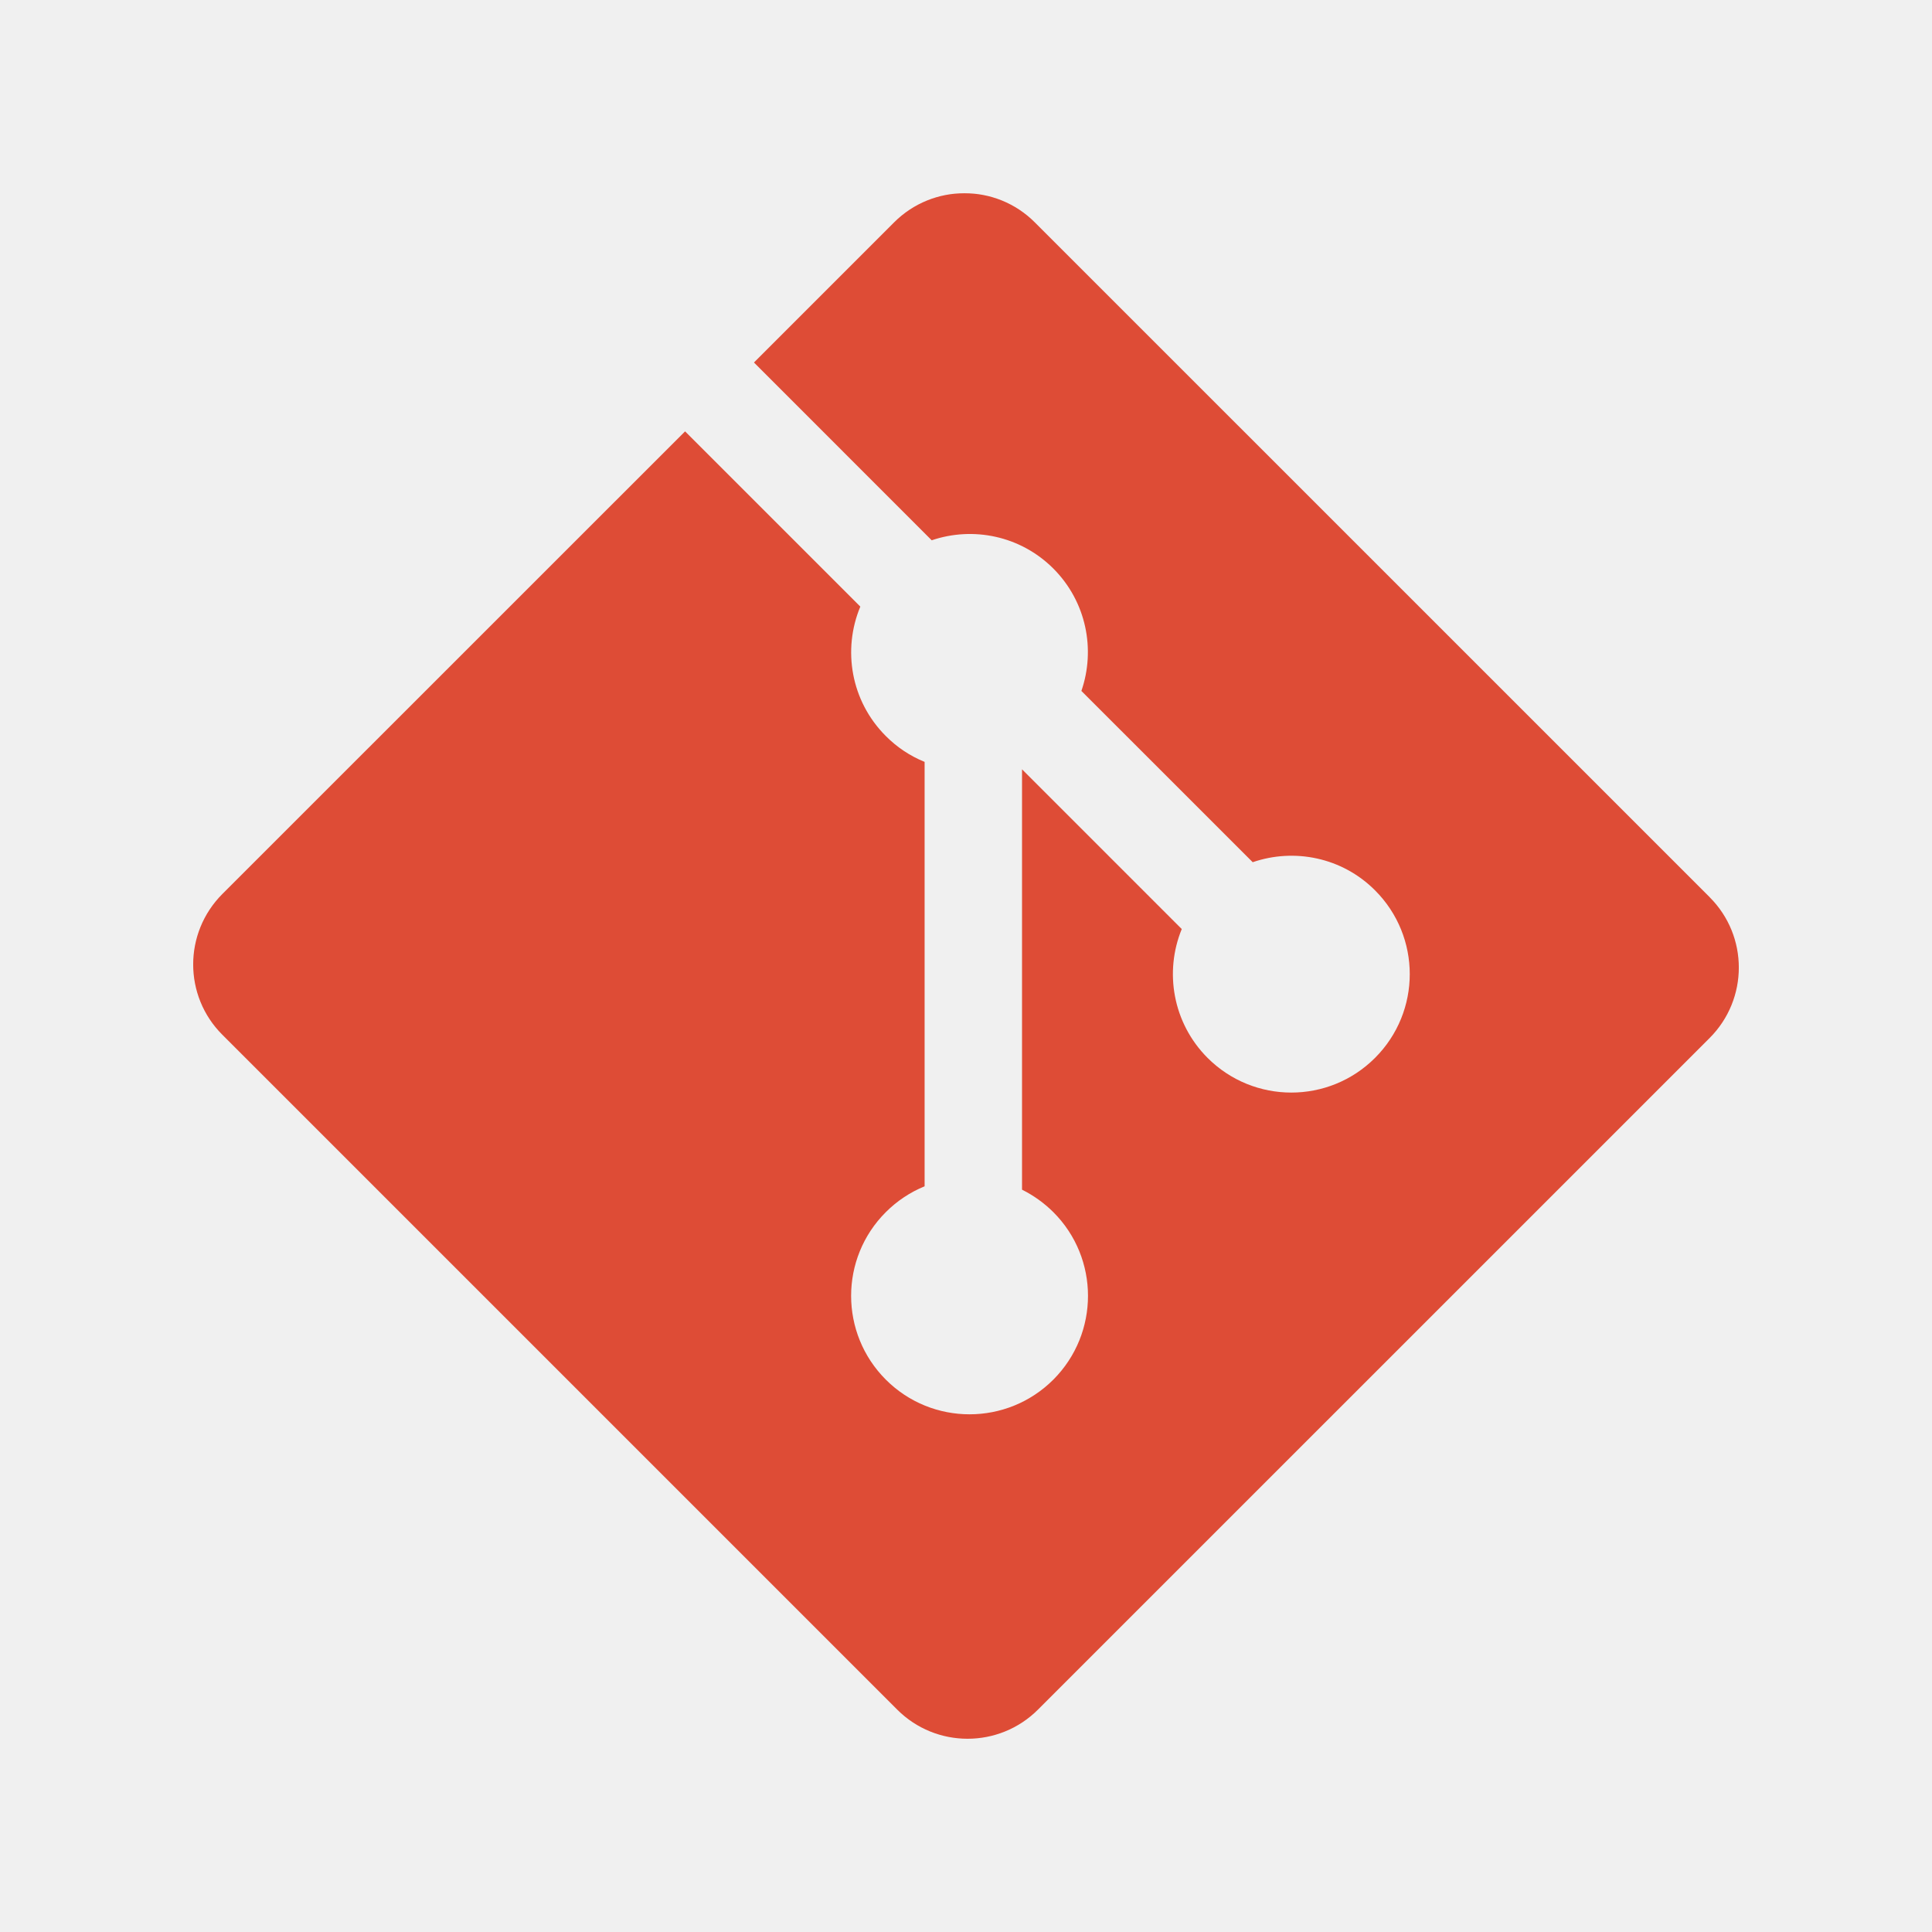
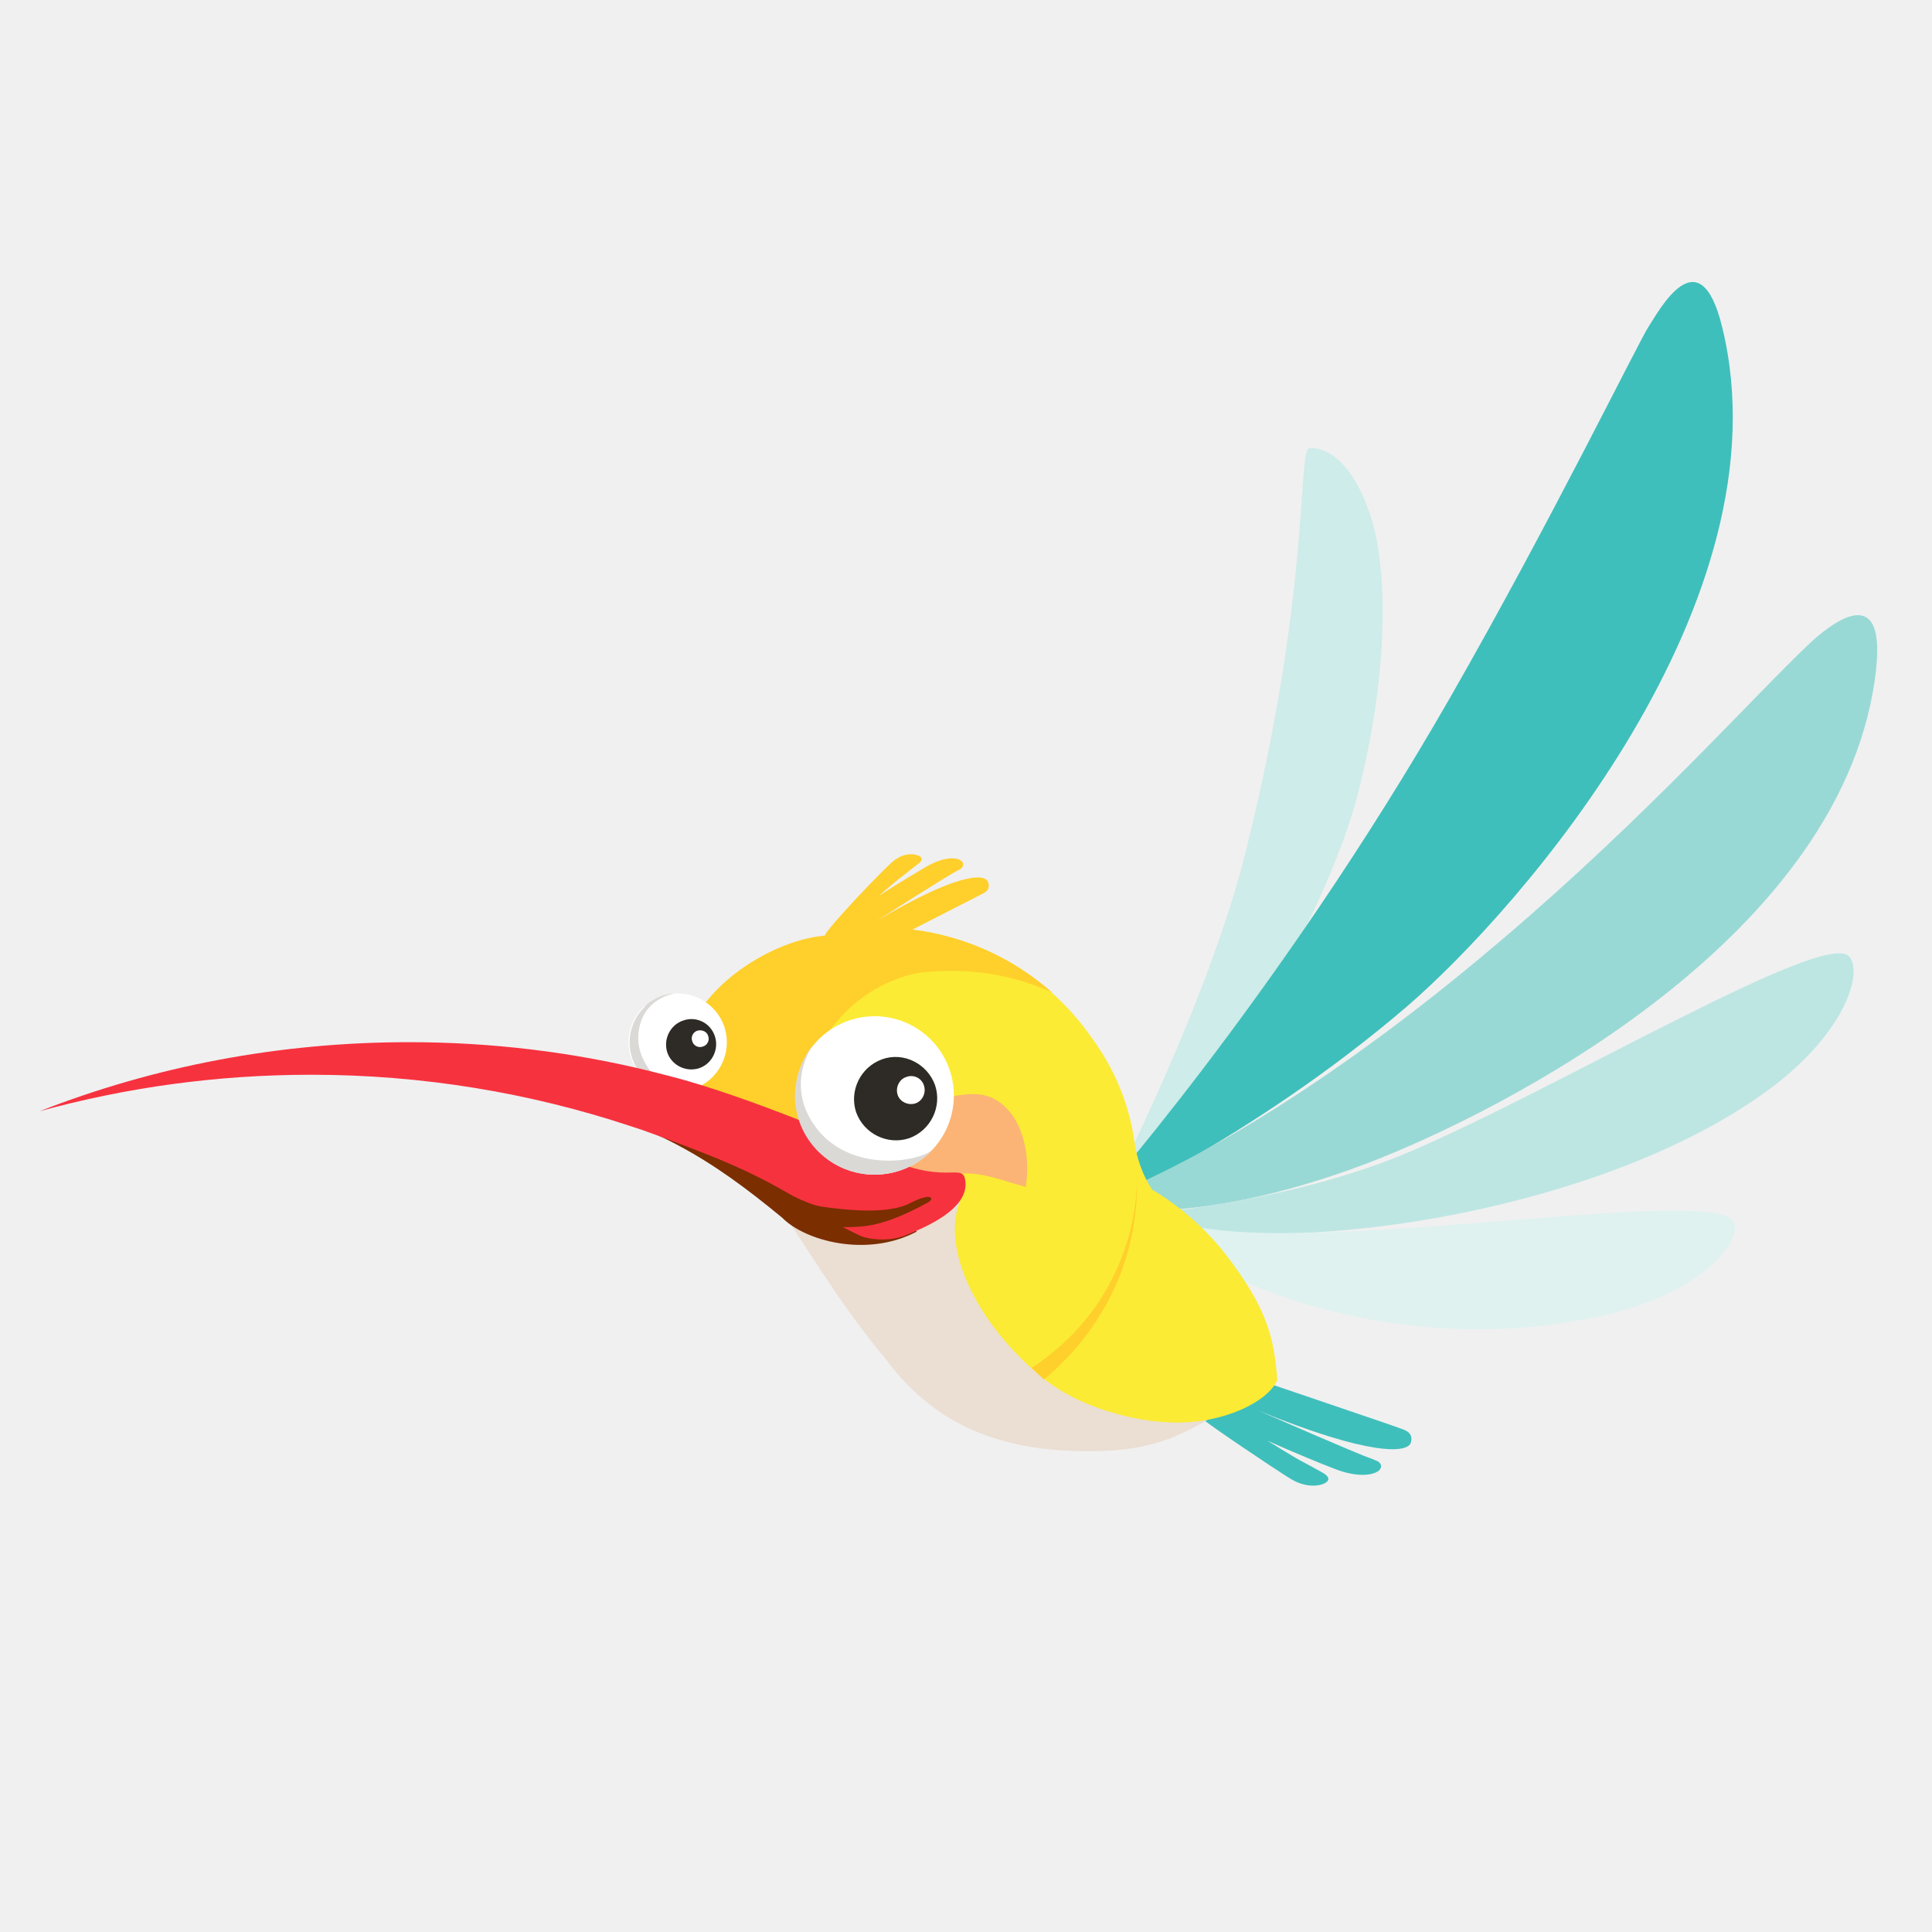
- <svg xmlns="http://www.w3.org/2000/svg" xmlns:xlink="http://www.w3.org/1999/xlink" width="40" height="40" viewBox="0 0 40 40">
-   <defs>
-     <polygon id="git-a" points="0 .001 32 .001 32 32 0 32" />
-   </defs>
-   <g fill="none" fill-rule="evenodd" transform="translate(4 4)">
-     <mask id="git-b" fill="#fff">
-       <use xlink:href="#git-a" />
-     </mask>
-     <path fill="#DE4C36" d="M31.397,14.575 L17.425,0.604 C16.621,-0.201 15.316,-0.201 14.511,0.604 L11.61,3.505 L15.29,7.186 C16.145,6.896 17.126,7.09 17.808,7.771 C18.493,8.457 18.685,9.447 18.389,10.305 L21.936,13.851 C22.794,13.556 23.785,13.748 24.469,14.434 C25.427,15.392 25.427,16.944 24.469,17.902 C23.511,18.86 21.959,18.86 21.001,17.902 C20.281,17.18 20.103,16.122 20.467,15.235 L17.16,11.928 L17.16,20.631 C17.399,20.75 17.618,20.907 17.808,21.096 C18.765,22.052 18.765,23.605 17.808,24.564 C16.849,25.521 15.297,25.521 14.34,24.564 C13.382,23.605 13.382,22.052 14.34,21.096 C14.57,20.866 14.842,20.684 15.143,20.561 L15.143,11.774 C14.842,11.652 14.569,11.47 14.34,11.239 C13.615,10.514 13.44,9.45 13.812,8.559 L10.184,4.931 L0.604,14.509 C-0.202,15.316 -0.202,16.62 0.604,17.424 L14.576,31.396 C15.38,32.2 16.685,32.2 17.49,31.396 L31.396,17.491 C32.202,16.684 32.202,15.379 31.396,14.575" mask="url(#git-b)" />
-   </g>
+ <svg xmlns="http://www.w3.org/2000/svg" role="img" width="40" height="40" viewBox="0 0 350 260">
+   <style>.st1{fill:#3fbfbb}.st12{fill:#fff}.st13{fill:#dbd9d6}.st14{fill:#2e2a25}.st15{fill:#7b2e00}</style>
+   <path d="M253.5 213.7c-.4-.2-36.4-12.4-36.4-12.4s-3.1-.3-1.4 3.4c.8 1.8 2.3 3.6 3.7 5-1.8-1.1-3.4-2.1-4.9-3 1.1 2.6 3.3 5.1 3.7 5.6.5.6 12.5 8.7 15.6 10.6 3.1 1.9 5.8 1.2 6.5.6.8-.6 0-1.2-.2-1.4-.2-.2-4.5-2.5-4.5-2.5s-.5-.2-6-3.6c4.5 2 9.8 4.2 12.2 5.1 4.3 1.7 7.3 1.1 8.1.2.8-.9-.2-1.6-.6-1.7-.4-.2-1.8-.7-1.8-.7s-2.7-1-19.4-8.3c20.1 8.2 27 7.7 27.5 5.7.6-2.1-1.8-2.4-2.1-2.6z" class="st1" />
+   <path fill="#ceece9" d="M199.2 174.8s19.4-36.8 26.6-66c11.8-47.5 9.2-72.3 11.4-72.6 2.4-.2 7.4 1.4 11 12s3.1 31.2-2.7 52.4c-2.9 10.2-13.9 40.6-46.3 74.2z" />
+   <path d="M196.7 174.8s34.6-38.6 66.1-93.6c18.1-31.6 34.1-64.4 35.9-67.1s9.2-16.7 13.3.2c12.1 49.5-36.4 105.2-57.2 123.1-28.5 24.4-58.1 37.4-58.1 37.4z" class="st1" />
+   <path fill="#99d9d5" d="M196.5 173.3s29.3-8.6 75.5-48c26.6-22.6 45.8-44.3 55.9-53.8 2.9-2.7 13.7-12 12 4.5-5.1 48.6-67.6 80.3-92.1 89.7-33.7 12.8-51.3 7.6-51.3 7.6z" />
+   <path fill="#bde6e3" d="M210.2 174.6s24.8-2.2 45.3-11c27.1-11.6 74.6-40 79.4-35.4 2.8 2.7-.5 14.5-16 25.3-35.3 24.7-99.1 29.6-108.7 21.1z" />
+   <path fill="#dff2f0" d="M203.4 171s2.3 6.5 23.8 7.3c29.4 1.1 84.3-7.9 86.9-1.9 1.6 3.6-6.1 13.2-24.5 17.1-42.2 9.1-80.7-10.9-86.2-22.5z" />
+   <path fill="#ebded2" d="M191.8 202.2c-2.7-2.2-12.9-35.7-16.1-43.9l-70.7-5.2c33 2.7 33.4 21 54.7 47.2h.1c9.5 13.4 22.1 17.6 37.4 17.6 10.9 0 16.4-2.3 25-7.8-6.6-.8-23.7-2.5-30.4-7.9z" />
+   <path fill="#fbeb34" d="M222.4 182.7c-2.2-2.9-5-5.8-8.2-8.4-1.8-1.4-3.6-2.7-5.5-3.8-1.7-2.6-2.8-5.7-3.2-8.8-1-7-3.8-13.4-7.8-18.8-8.3-11.9-22.1-19.7-37.7-19.7-18.3 0-29.3 11.9-36.7 27.4 2.6.6.3.1 2.8.8 17.4 5 32.9 11.7 47.9 21-3.7 8.5 2.9 22.5 15 32.3 6.7 5.4 16.6 7.8 23.2 8 9.6.3 17.6-3.9 19.2-7.7-.6-7.6-1.8-12.8-9-22.3z" />
+   <path fill="#ffcf2b" d="M190.6 134.8c-6.9-6.1-15.6-10.2-25.3-11.4 6.2-3.2 12.2-6.2 12.3-6.3.3-.2 2-.6 1.4-2.3-.6-1.7-5.9-1.5-20.3 7.1 11.9-7.6 13.9-8.7 13.9-8.7s1-.6 1.3-.7c.3-.2 1-.8.3-1.5s-3-.9-6.2.9c-1.7 1-5.6 3.3-8.8 5.4 3.8-3.3 4.2-3.5 4.2-3.5s3-2.4 3.2-2.5c.2-.2.7-.8 0-1.2-.7-.4-2.8-.8-4.9 1-2.2 1.9-11.7 11.9-12.3 13.4-10.7.9-27.6 11.7-26 26.2 2.6.6.7.2 3.2.9 0 0 11 3.6 13.5 4.9l6.7 2.7c-.6-2-.9-5.7-.9-7.8.1-3.7 6.3-17.5 20.7-20.2 1.7-.2 3.5-.3 5.3-.3 6.7-.1 13 1.3 18.7 3.9zm15.4 33.5c-.1 8.2-2.6 15.9-6.8 22.3-3.2 4.9-7.4 9-12.3 12.2.7.7 1.5 1.4 2.2 2.1 4.5-3.7 8.3-8.2 11.2-13.4 3.7-6.6 5.7-14.2 5.7-22.3v-.9z" />
+   <path fill="none" d="M181.4 195.8c-.2-.1-.3-.3-.5-.4.1.1.2.2.3.4h.2z" />
+   <path fill="#fbb475" d="M158.5 165.6s6.7-10.1 12.4-11.6c5.7-1.4 9-1.2 12.1 2.5 3.1 3.8 3.5 10 2.8 13.5-3.6-.9-6.5-2.2-10-2.4-3.6-.2-16 .2-16 .2l-1.3-2.2z" />
+   <path d="M129 150.2c-3.5 3.4-9.1 3.4-12.6-.1-3.4-3.5-3.4-9.1.1-12.6 3.5-3.4 9.1-3.4 12.6.1s3.4 9.1-.1 12.6" class="st12" />
+   <path d="M118.4 136.1c1.2-.7 2.5-1.1 3.8-1.1 0 0-5.7.7-6.5 6.9-.8 6.1 5.2 10.7 7.4 10.9-2.4 0-4.8-.8-6.5-2.7-3.4-3.5-3.4-9.1.1-12.6.4-.6 1-1 1.7-1.4" class="st13" />
+   <path d="M129.5 142.7c.8 2.4-.5 5-2.8 5.8-2.4.8-5-.5-5.8-2.8-.8-2.4.5-5 2.8-5.8 2.4-.9 5 .4 5.8 2.8" class="st14" />
+   <path d="M128.3 142.7c.3.8-.2 1.7-1 1.9-.8.3-1.7-.2-1.9-1-.3-.8.2-1.7 1-1.9.8-.2 1.7.2 1.9 1" class="st12" />
+   <path d="M166.1 178.1L150.6 167l-52-14.4c-.8-.2-1.4.7-.9 1.3 20.4 4 31.5 11.4 44 21.7 4.1 4.2 15.4 7.3 24.4 2.5z" class="st15" />
+   <path fill="#f7323f" d="M174.9 169.1c-.4-4-3.5 1.3-16.4-5.3-.6-.3-1.9-1-1.9-1s-17.7-7.8-31.8-11.9c-2.4-.7-4.8-1.3-7.2-1.9-13.9-3.4-28.5-5.2-43.5-5.2-23.6 0-46.2 4.4-66.9 12.5 15.7-4.3 32.1-6.6 49.2-6.6 20.2 0 39.7 3.3 57.8 9.3 2.6.8 5.1 1.8 7.6 2.7 8.7 3.3 16.7 6.3 26.9 13.2.3.3 2.6 1.8 7.2 4 1.4.6 5.3 1.2 8.6-.3 5.5-2.2 10.8-5.3 10.4-9.5z" />
+   <path d="M168.6 163.6c-5.6 5.6-14.7 5.6-20.3 0-5.6-5.6-5.6-14.7 0-20.3 5.6-5.6 14.7-5.6 20.3 0 5.6 5.6 5.6 14.7 0 20.3" class="st12" />
+   <path d="M144.5 149.8c.6-2.1 1.6-4 2.9-5.7 0 0-5.6 7.4.6 15.4 6.2 7.9 18.2 6.1 20.9 3.8-2.6 2.8-6.4 4.5-10.5 4.5-7.9 0-14.4-6.4-14.4-14.4.1-1.2.2-2.4.5-3.6" class="st13" />
+   <path d="M165 172.9c-4.1 2.2-11.8 1.3-16.1.7-2.8-.4-7.5-3.1-10.4-4.6 0 .3 7.6 6.3 8 6.6 1.1.8 3.7 1.7 6.5 1.7 3.6 0 7.1-.1 15-4.4 1.4-.7.9-2-3 0z" class="st15" />
+   <path d="M169.4 151.6c1.3 3.9-.8 8.2-4.7 9.6-3.9 1.3-8.2-.8-9.6-4.7-1.3-3.9.8-8.2 4.7-9.6s8.2.8 9.6 4.7" class="st14" />
+   <path d="M167.4 151.7c.4 1.3-.3 2.8-1.6 3.2s-2.8-.3-3.2-1.6c-.4-1.3.3-2.8 1.6-3.2 1.3-.5 2.8.2 3.2 1.6" class="st12" />
</svg>
